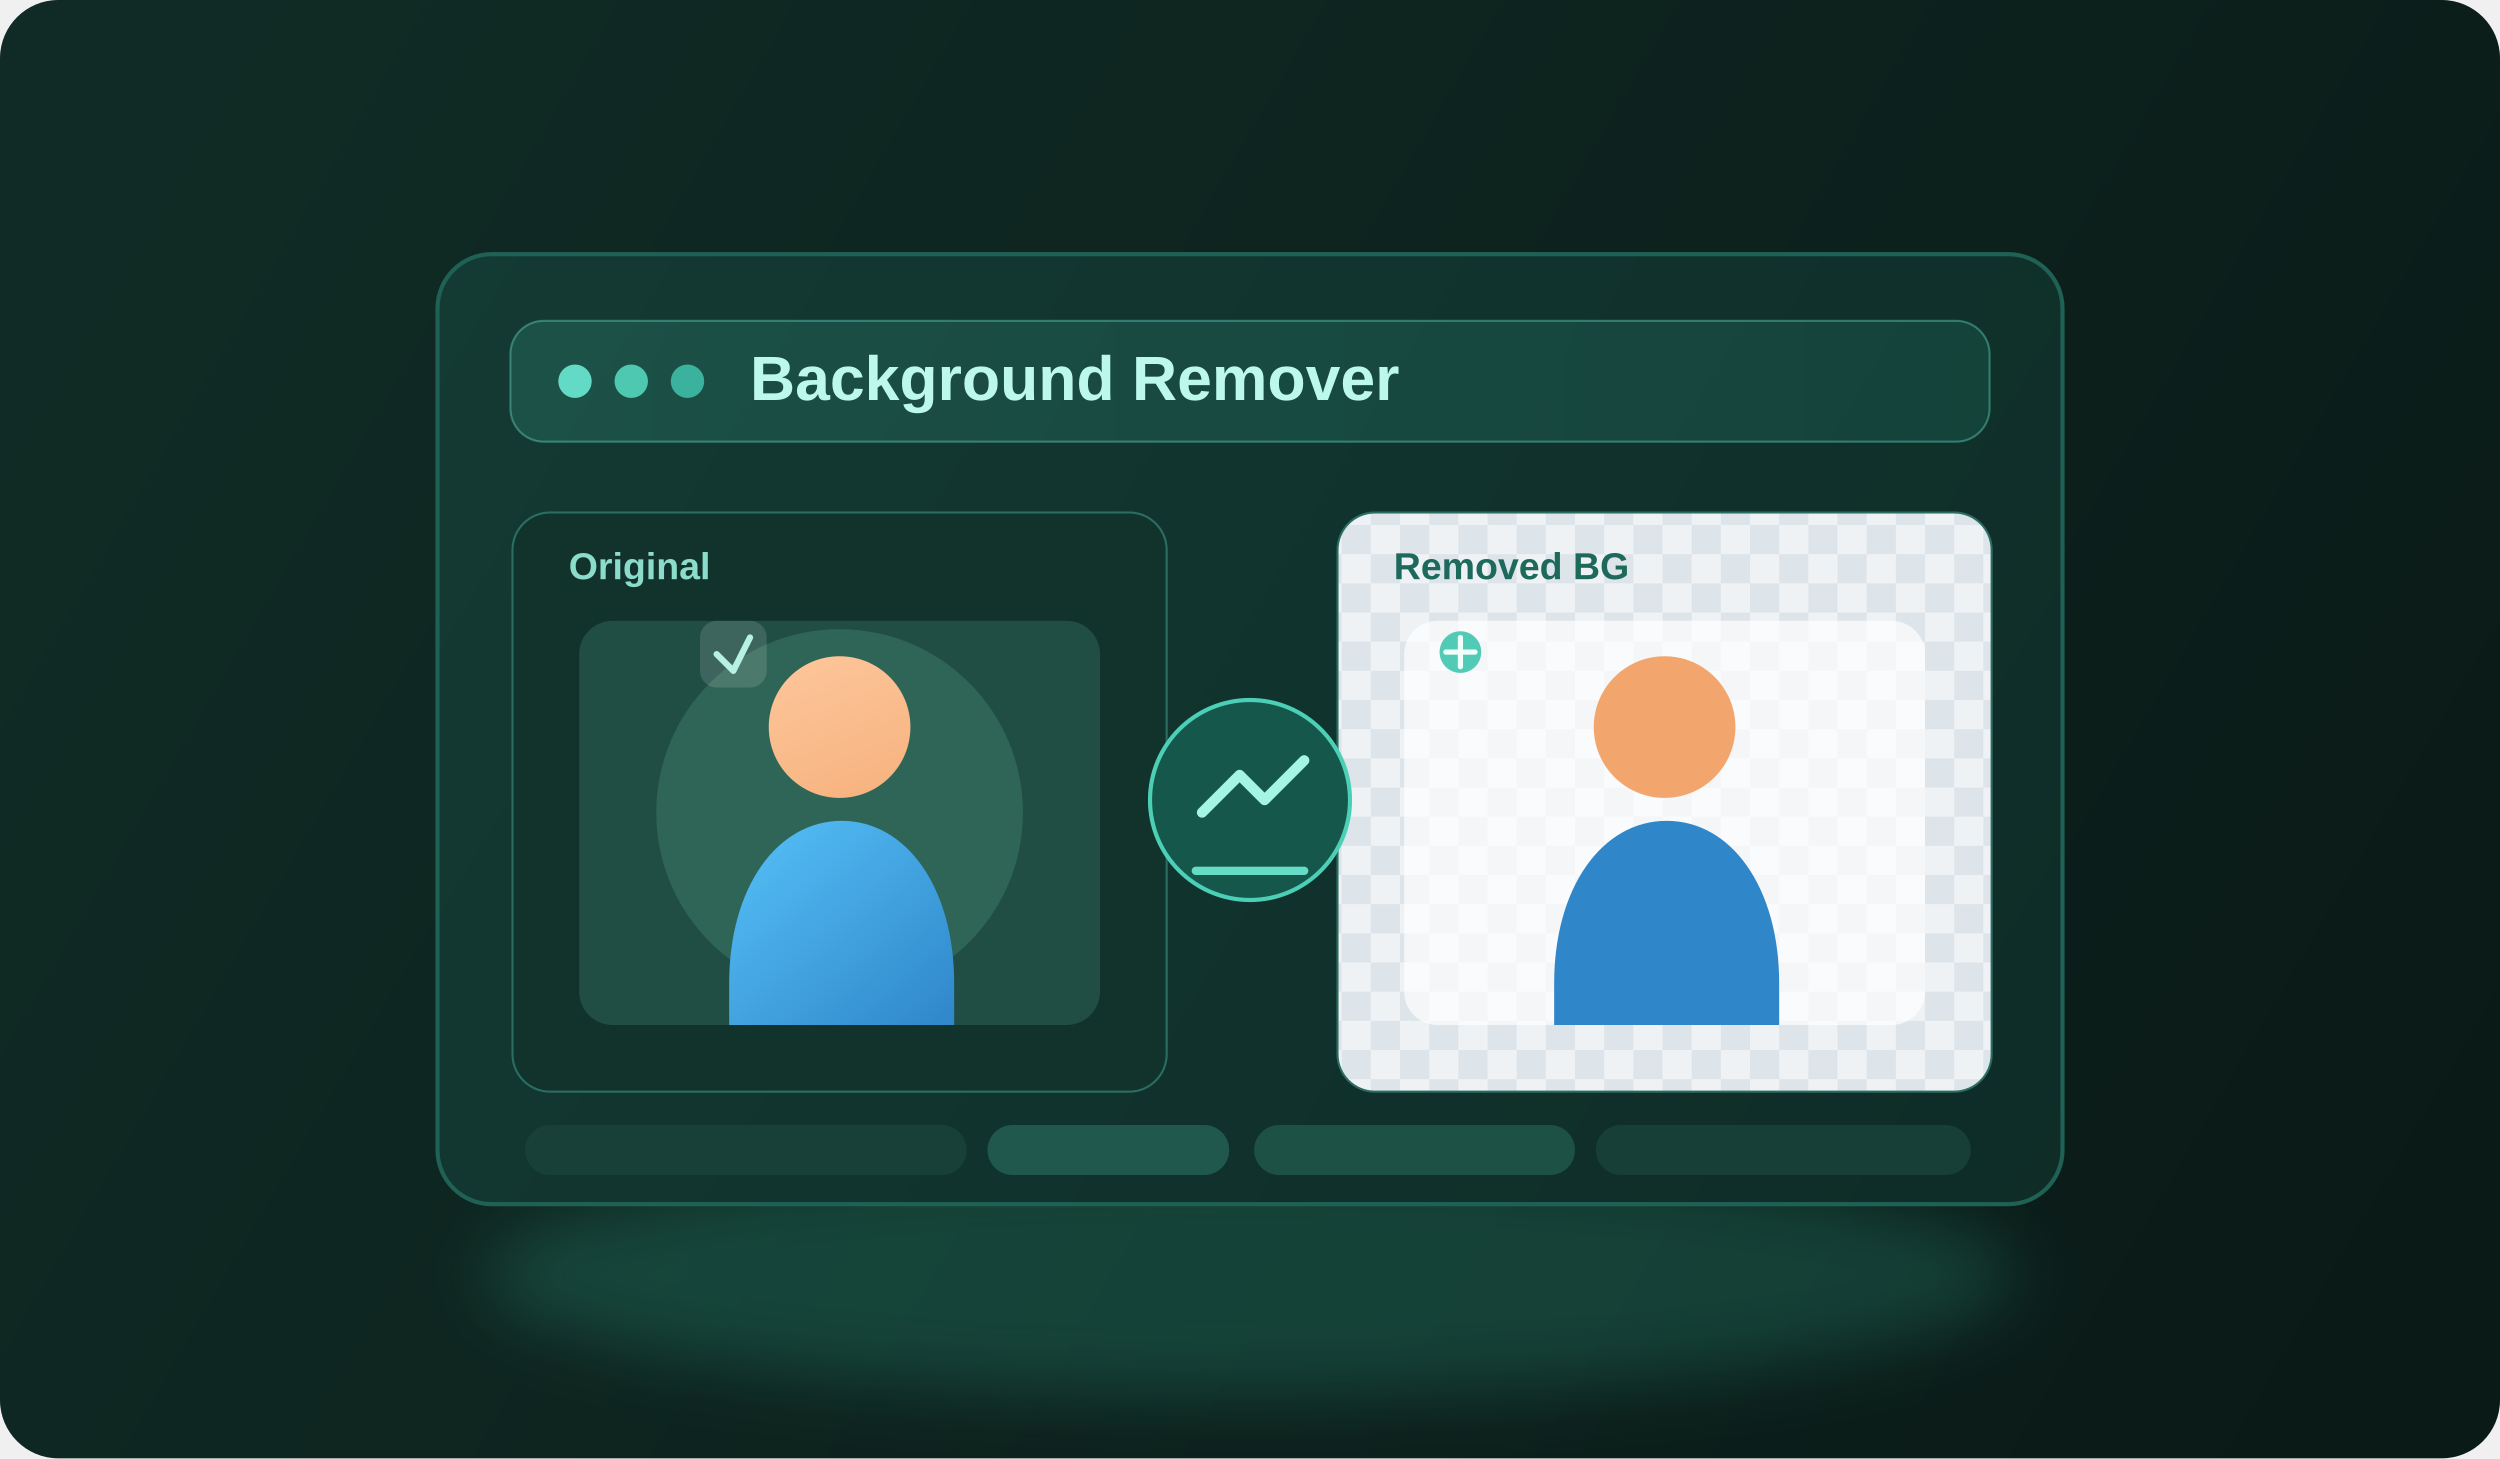
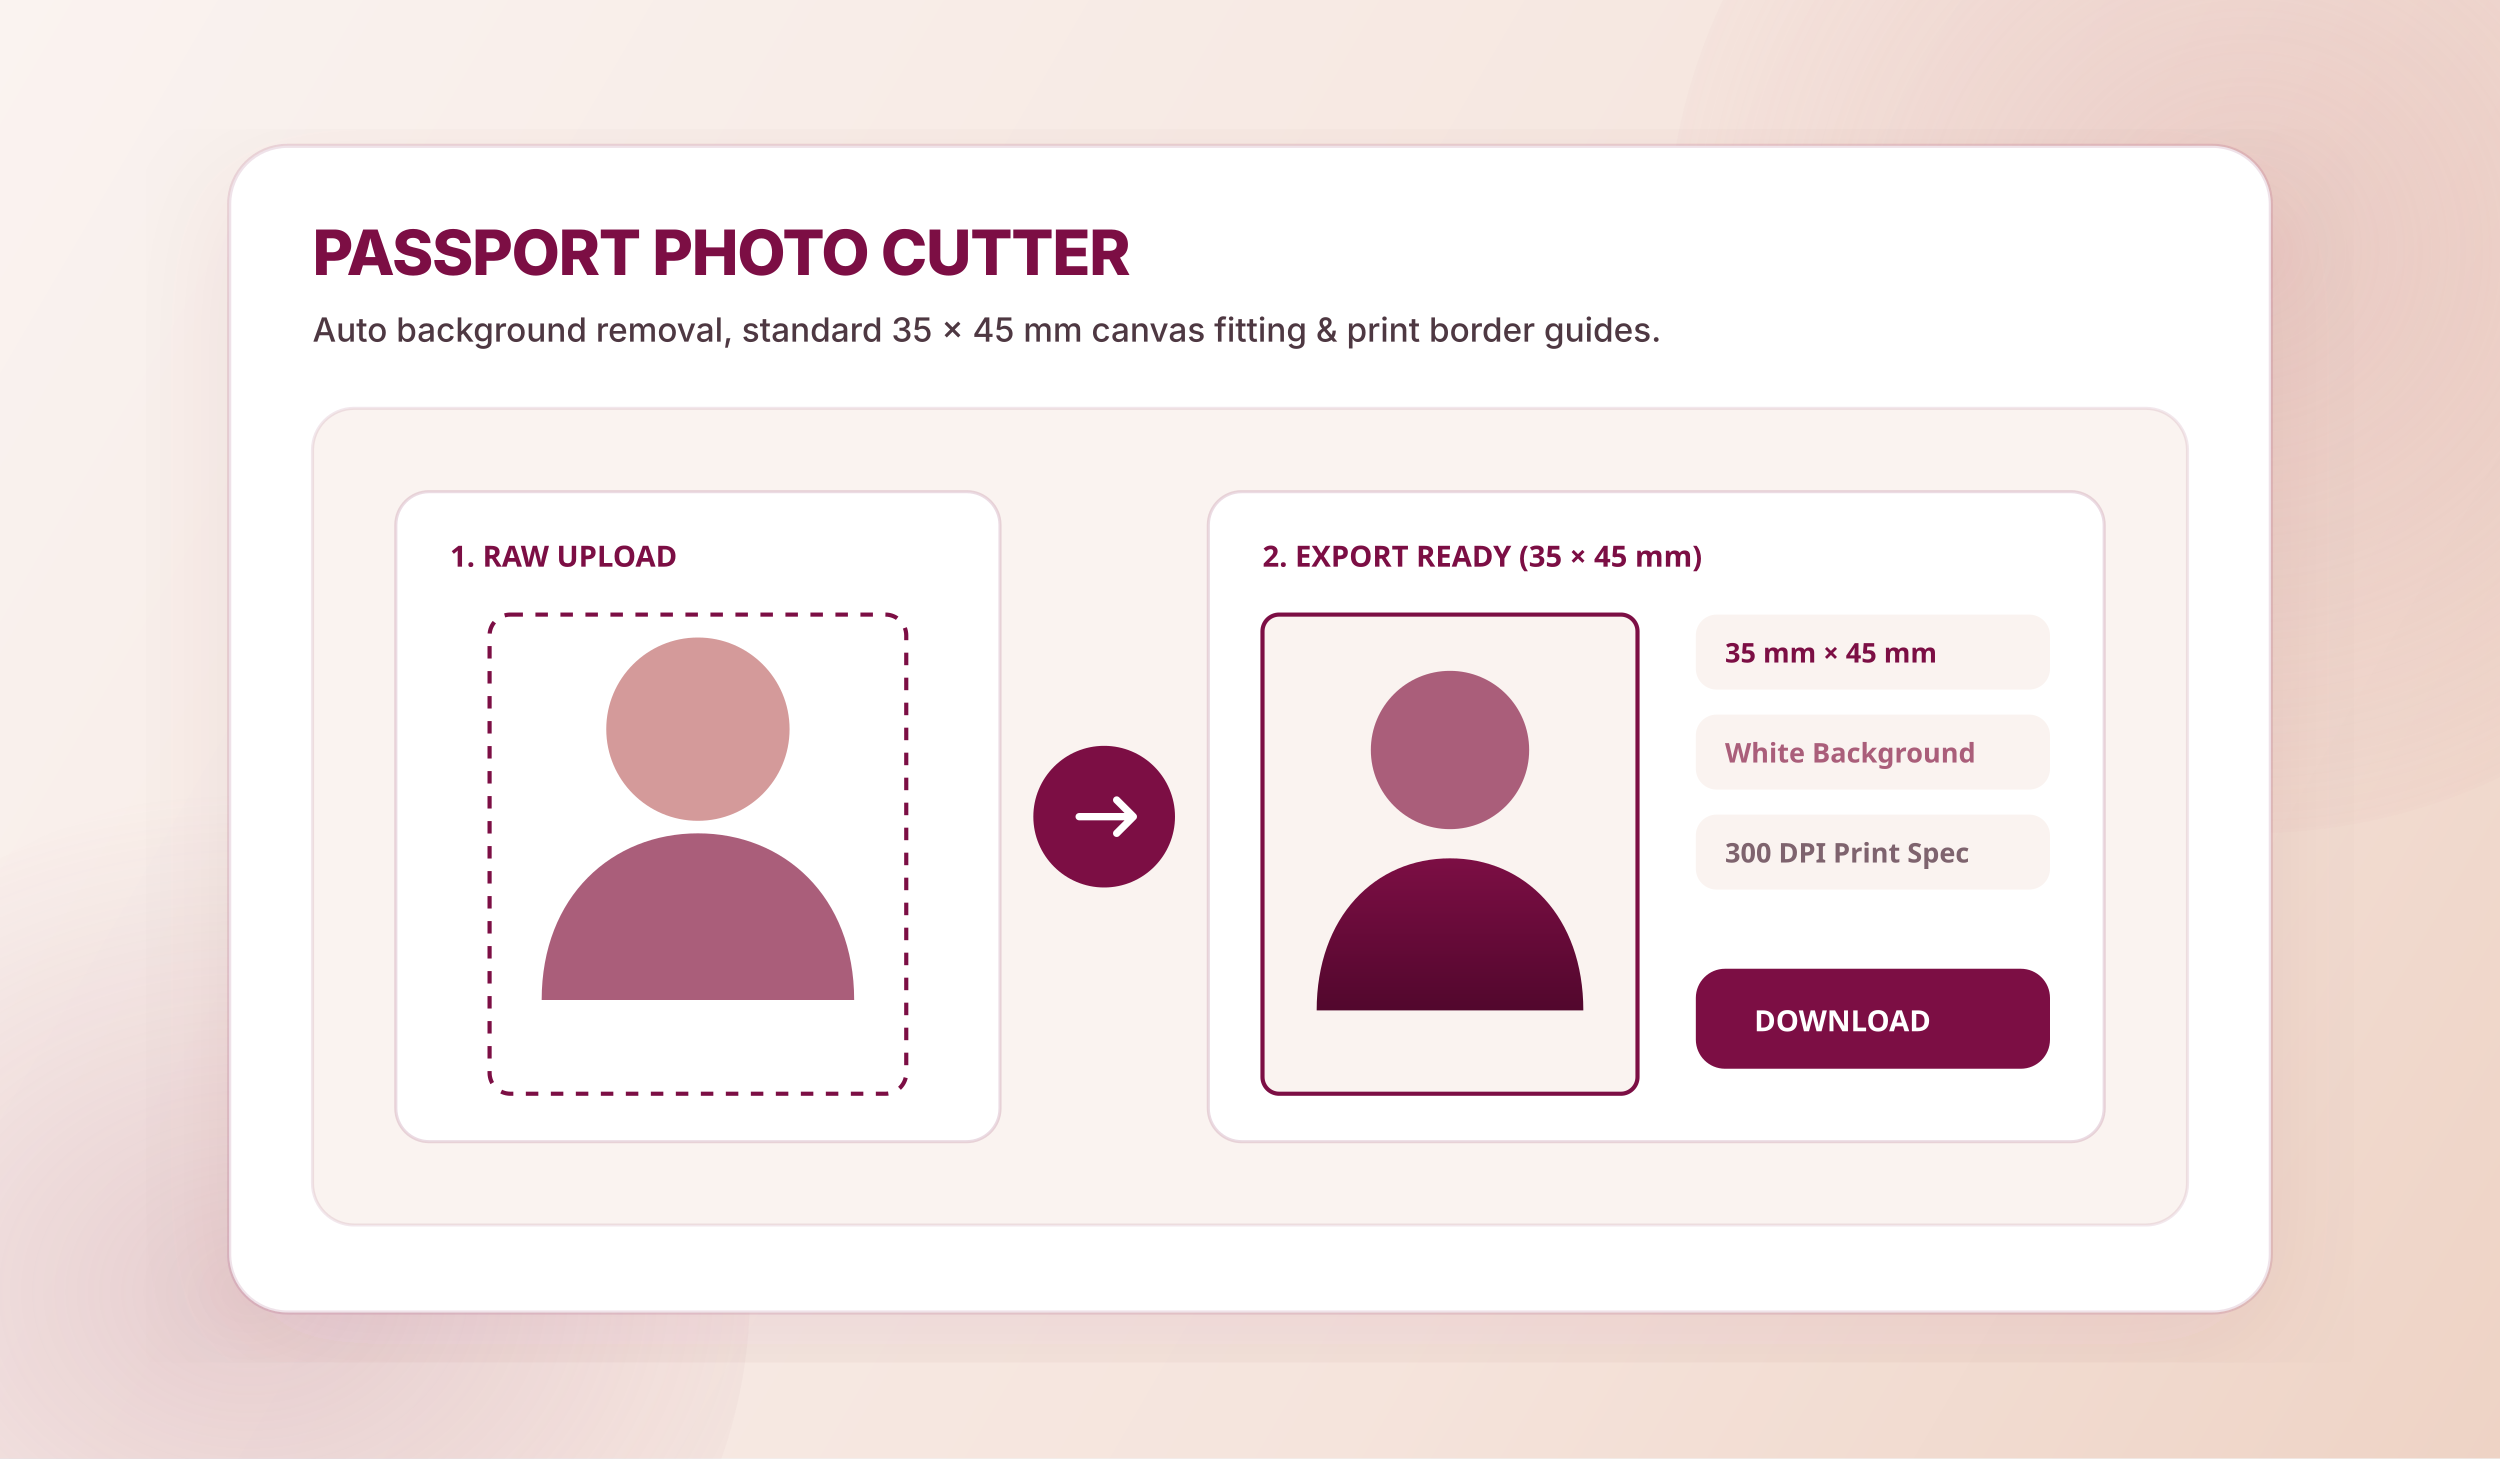
<svg xmlns="http://www.w3.org/2000/svg" width="1200" height="700" viewBox="0 0 1200 700" fill="none">
  <defs>
-     <linearGradient id="scene" x1="64" y1="36" x2="1138" y2="666" gradientUnits="userSpaceOnUse">
-       <stop stop-color="#102B25" />
-       <stop offset="1" stop-color="#0A1A17" />
+     <linearGradient id="p10-bg" x1="0" y1="0" x2="1200" y2="700" gradientUnits="userSpaceOnUse">
+       <stop offset="0" stop-color="#FAF3F0" />
+       <stop offset="0.65" stop-color="#F5E4DC" />
+       <stop offset="1" stop-color="#EED3C5" />
    </linearGradient>
-     <linearGradient id="shell" x1="210" y1="124" x2="992" y2="592" gradientUnits="userSpaceOnUse">
-       <stop stop-color="#133A33" />
-       <stop offset="1" stop-color="#0F2C27" />
+     <radialGradient id="p10-glowA" cx="0" cy="0" r="1" gradientUnits="userSpaceOnUse" gradientTransform="translate(1080 120) scale(340 340)">
+       <stop stop-color="#D49A9A" stop-opacity="0.32" />
+       <stop offset="1" stop-color="#D49A9A" stop-opacity="0" />
+     </radialGradient>
+     <radialGradient id="p10-glowB" cx="0" cy="0" r="1" gradientUnits="userSpaceOnUse" gradientTransform="translate(120 620) scale(300 240)">
+       <stop stop-color="#AA5E7A" stop-opacity="0.22" />
+       <stop offset="1" stop-color="#AA5E7A" stop-opacity="0" />
+     </radialGradient>
+     <linearGradient id="p10-portrait" x1="0" y1="0" x2="0" y2="100%">
+       <stop stop-color="#7C0E44" />
+       <stop offset="1" stop-color="#52072D" />
    </linearGradient>
-     <linearGradient id="topbar" x1="245" y1="166" x2="952" y2="166" gradientUnits="userSpaceOnUse">
-       <stop stop-color="#4CCFB7" />
-       <stop offset="1" stop-color="#2CA792" />
-     </linearGradient>
-     <linearGradient id="subject" x1="400" y1="286" x2="456" y2="428" gradientUnits="userSpaceOnUse">
-       <stop stop-color="#FFCAA0" />
-       <stop offset="1" stop-color="#F2A66E" />
-     </linearGradient>
-     <linearGradient id="shirt" x1="370" y1="352" x2="478" y2="476" gradientUnits="userSpaceOnUse">
-       <stop stop-color="#5BC9FF" />
-       <stop offset="1" stop-color="#2F86C9" />
-     </linearGradient>
-     <pattern id="checker" width="28" height="28" patternUnits="userSpaceOnUse">
-       <rect width="28" height="28" fill="#EEF2F5" />
-       <rect width="14" height="14" fill="#DEE5EA" />
-       <rect x="14" y="14" width="14" height="14" fill="#DEE5EA" />
-     </pattern>
-     <filter id="glow" x="0" y="0" width="1200" height="700" filterUnits="userSpaceOnUse" color-interpolation-filters="sRGB">
-       <feGaussianBlur stdDeviation="16" />
+     <filter id="p10-shadow" x="70" y="46" width="1060" height="608" filterUnits="userSpaceOnUse">
+       <feDropShadow dx="0" dy="16" stdDeviation="30" flood-color="#7C0E44" flood-opacity="0.08" />
    </filter>
  </defs>
-   <rect width="1200" height="700" rx="28" fill="url(#scene)" />
-   <ellipse cx="600" cy="612" rx="368" ry="58" fill="#3AC9A933" filter="url(#glow)" />
-   <rect x="210" y="122" width="780" height="456" rx="26" fill="url(#shell)" stroke="#1F6155" stroke-width="2" />
-   <rect x="245" y="154" width="710" height="58" rx="16" fill="url(#topbar)" fill-opacity="0.16" stroke="#65E0CB66" />
-   <circle cx="276" cy="183" r="8" fill="#62DAC5" />
-   <circle cx="303" cy="183" r="8" fill="#4FC8B1" />
-   <circle cx="330" cy="183" r="8" fill="#3AB29D" />
-   <text x="360" y="192" fill="#BDF8EC" font-size="30" font-family="Segoe UI, Arial, sans-serif" font-weight="700">
-     Background Remover
-   </text>
-   <rect x="246" y="246" width="314" height="278" rx="18" fill="#12322C" stroke="#2A6E61" />
-   <rect x="642" y="246" width="314" height="278" rx="18" fill="url(#checker)" stroke="#2A6E61" />
-   <text x="273" y="278" fill="#8BDCCB" font-size="18" font-family="Segoe UI, Arial, sans-serif" font-weight="600">Original</text>
-   <text x="669" y="278" fill="#1D6A5D" font-size="18" font-family="Segoe UI, Arial, sans-serif" font-weight="700">Removed BG</text>
-   <rect x="278" y="298" width="250" height="194" rx="16" fill="#204D44" />
-   <circle cx="403" cy="390" r="88" fill="#6AC6A133" />
-   <circle cx="403" cy="349" r="34" fill="url(#subject)" />
-   <path d="M350 472C350 426 373 394 404 394C435 394 458 426 458 472V492H350V472Z" fill="url(#shirt)" />
-   <rect x="336" y="298" width="32" height="32" rx="8" fill="#FFFFFF22" />
-   <path d="M344 314L352 322L360 306" stroke="#B6F1E4" stroke-width="3" stroke-linecap="round" stroke-linejoin="round" />
-   <rect x="674" y="298" width="250" height="194" rx="16" fill="#FFFFFFAA" />
-   <circle cx="799" cy="349" r="34" fill="url(#subject)" />
-   <path d="M746 472C746 426 769 394 800 394C831 394 854 426 854 472V492H746V472Z" fill="url(#shirt)" />
-   <circle cx="701" cy="313" r="10" fill="#52CBB6" />
-   <path d="M694 313H708M701 306V320" stroke="#EFFFFA" stroke-width="2.5" stroke-linecap="round" />
-   <circle cx="600" cy="384" r="48" fill="#15574B" stroke="#4CCFB7" stroke-width="2" />
-   <path d="M577 390L595 372L607 384L626 365" stroke="#A5F5E4" stroke-width="5" stroke-linecap="round" stroke-linejoin="round" />
-   <path d="M574 418H626" stroke="#66DCC6" stroke-width="4" stroke-linecap="round" />
-   <rect x="252" y="540" width="212" height="24" rx="12" fill="#183F38" />
-   <rect x="474" y="540" width="116" height="24" rx="12" fill="#20584D" />
-   <rect x="602" y="540" width="154" height="24" rx="12" fill="#1D5146" />
-   <rect x="766" y="540" width="180" height="24" rx="12" fill="#173E37" />
+   <rect width="1200" height="700" fill="url(#p10-bg)" />
+   <circle cx="1080" cy="120" r="280" fill="url(#p10-glowA)" />
+   <circle cx="120" cy="620" r="240" fill="url(#p10-glowB)" />
+   <g filter="url(#p10-shadow)">
+     <rect x="110" y="70" width="980" height="560" rx="28" fill="#FFFFFF" stroke="rgba(124, 14, 68, 0.12)" stroke-width="2" />
+   </g>
+   <text x="150" y="132" fill="#7C0E44" font-family="'Space Grotesk', -apple-system, sans-serif" font-size="30" font-weight="800" letter-spacing="-0.02em">PASSPORT PHOTO CUTTER</text>
+   <text x="150" y="164" fill="#4E3842" font-family="'Manrope', -apple-system, sans-serif" font-size="16" font-weight="500">Auto background removal, standard 35 × 45 mm canvas fitting &amp; print border guides.</text>
+   <rect x="150" y="196" width="900" height="392" rx="20" fill="#FAF3F0" stroke="rgba(124, 14, 68, 0.1)" stroke-width="1.5" />
+   <rect x="190" y="236" width="290" height="312" rx="16" fill="#FFFFFF" stroke="rgba(124, 14, 68, 0.15)" stroke-width="1.5" />
+   <text x="216" y="272" fill="#7C0E44" font-family="'Space Grotesk', sans-serif" font-size="14" font-weight="700">1. RAW UPLOAD</text>
+   <circle cx="335" cy="350" r="44" fill="#D49A9A" />
+   <path d="M260 480C260 430 294 400 335 400C376 400 410 430 410 480H260Z" fill="#AA5E7A" />
+   <rect x="235" y="295" width="200" height="230" fill="none" stroke="#7C0E44" stroke-width="2" stroke-dasharray="6 6" rx="10" />
+   <circle cx="530" cy="392" r="34" fill="#7C0E44" />
+   <path d="M518 392H542M536 384L544 392L536 400" stroke="#FFFFFF" stroke-width="3.5" stroke-linecap="round" stroke-linejoin="round" />
+   <rect x="580" y="236" width="430" height="312" rx="16" fill="#FFFFFF" stroke="rgba(124, 14, 68, 0.15)" stroke-width="1.5" />
+   <text x="606" y="272" fill="#7C0E44" font-family="'Space Grotesk', sans-serif" font-size="14" font-weight="700">2. EXPORT READY (35 × 45 mm)</text>
+   <rect x="606" y="295" width="180" height="230" rx="8" fill="#FAF3F0" stroke="#7C0E44" stroke-width="2" />
+   <circle cx="696" cy="360" r="38" fill="#AA5E7A" />
+   <path d="M632 485C632 440 660 412 696 412C732 412 760 440 760 485H632Z" fill="url(#p10-portrait)" />
+   <rect x="814" y="295" width="170" height="36" rx="10" fill="#FAF3F0" />
+   <text x="828" y="318" fill="#7C0E44" font-family="'Space Grotesk', sans-serif" font-size="13" font-weight="700">35 mm × 45 mm</text>
+   <rect x="814" y="343" width="170" height="36" rx="10" fill="#FAF3F0" />
+   <text x="828" y="366" fill="#AA5E7A" font-family="'Space Grotesk', sans-serif" font-size="13" font-weight="700">White Background</text>
+   <rect x="814" y="391" width="170" height="36" rx="10" fill="#FAF3F0" />
+   <text x="828" y="414" fill="#7E636E" font-family="'Space Grotesk', sans-serif" font-size="13" font-weight="700">300 DPI Print Spec</text>
+   <rect x="814" y="465" width="170" height="48" rx="14" fill="#7C0E44" />
+   <text x="842" y="495" fill="#FFFFFF" font-family="'Space Grotesk', sans-serif" font-size="14" font-weight="700">DOWNLOAD</text>
</svg>
